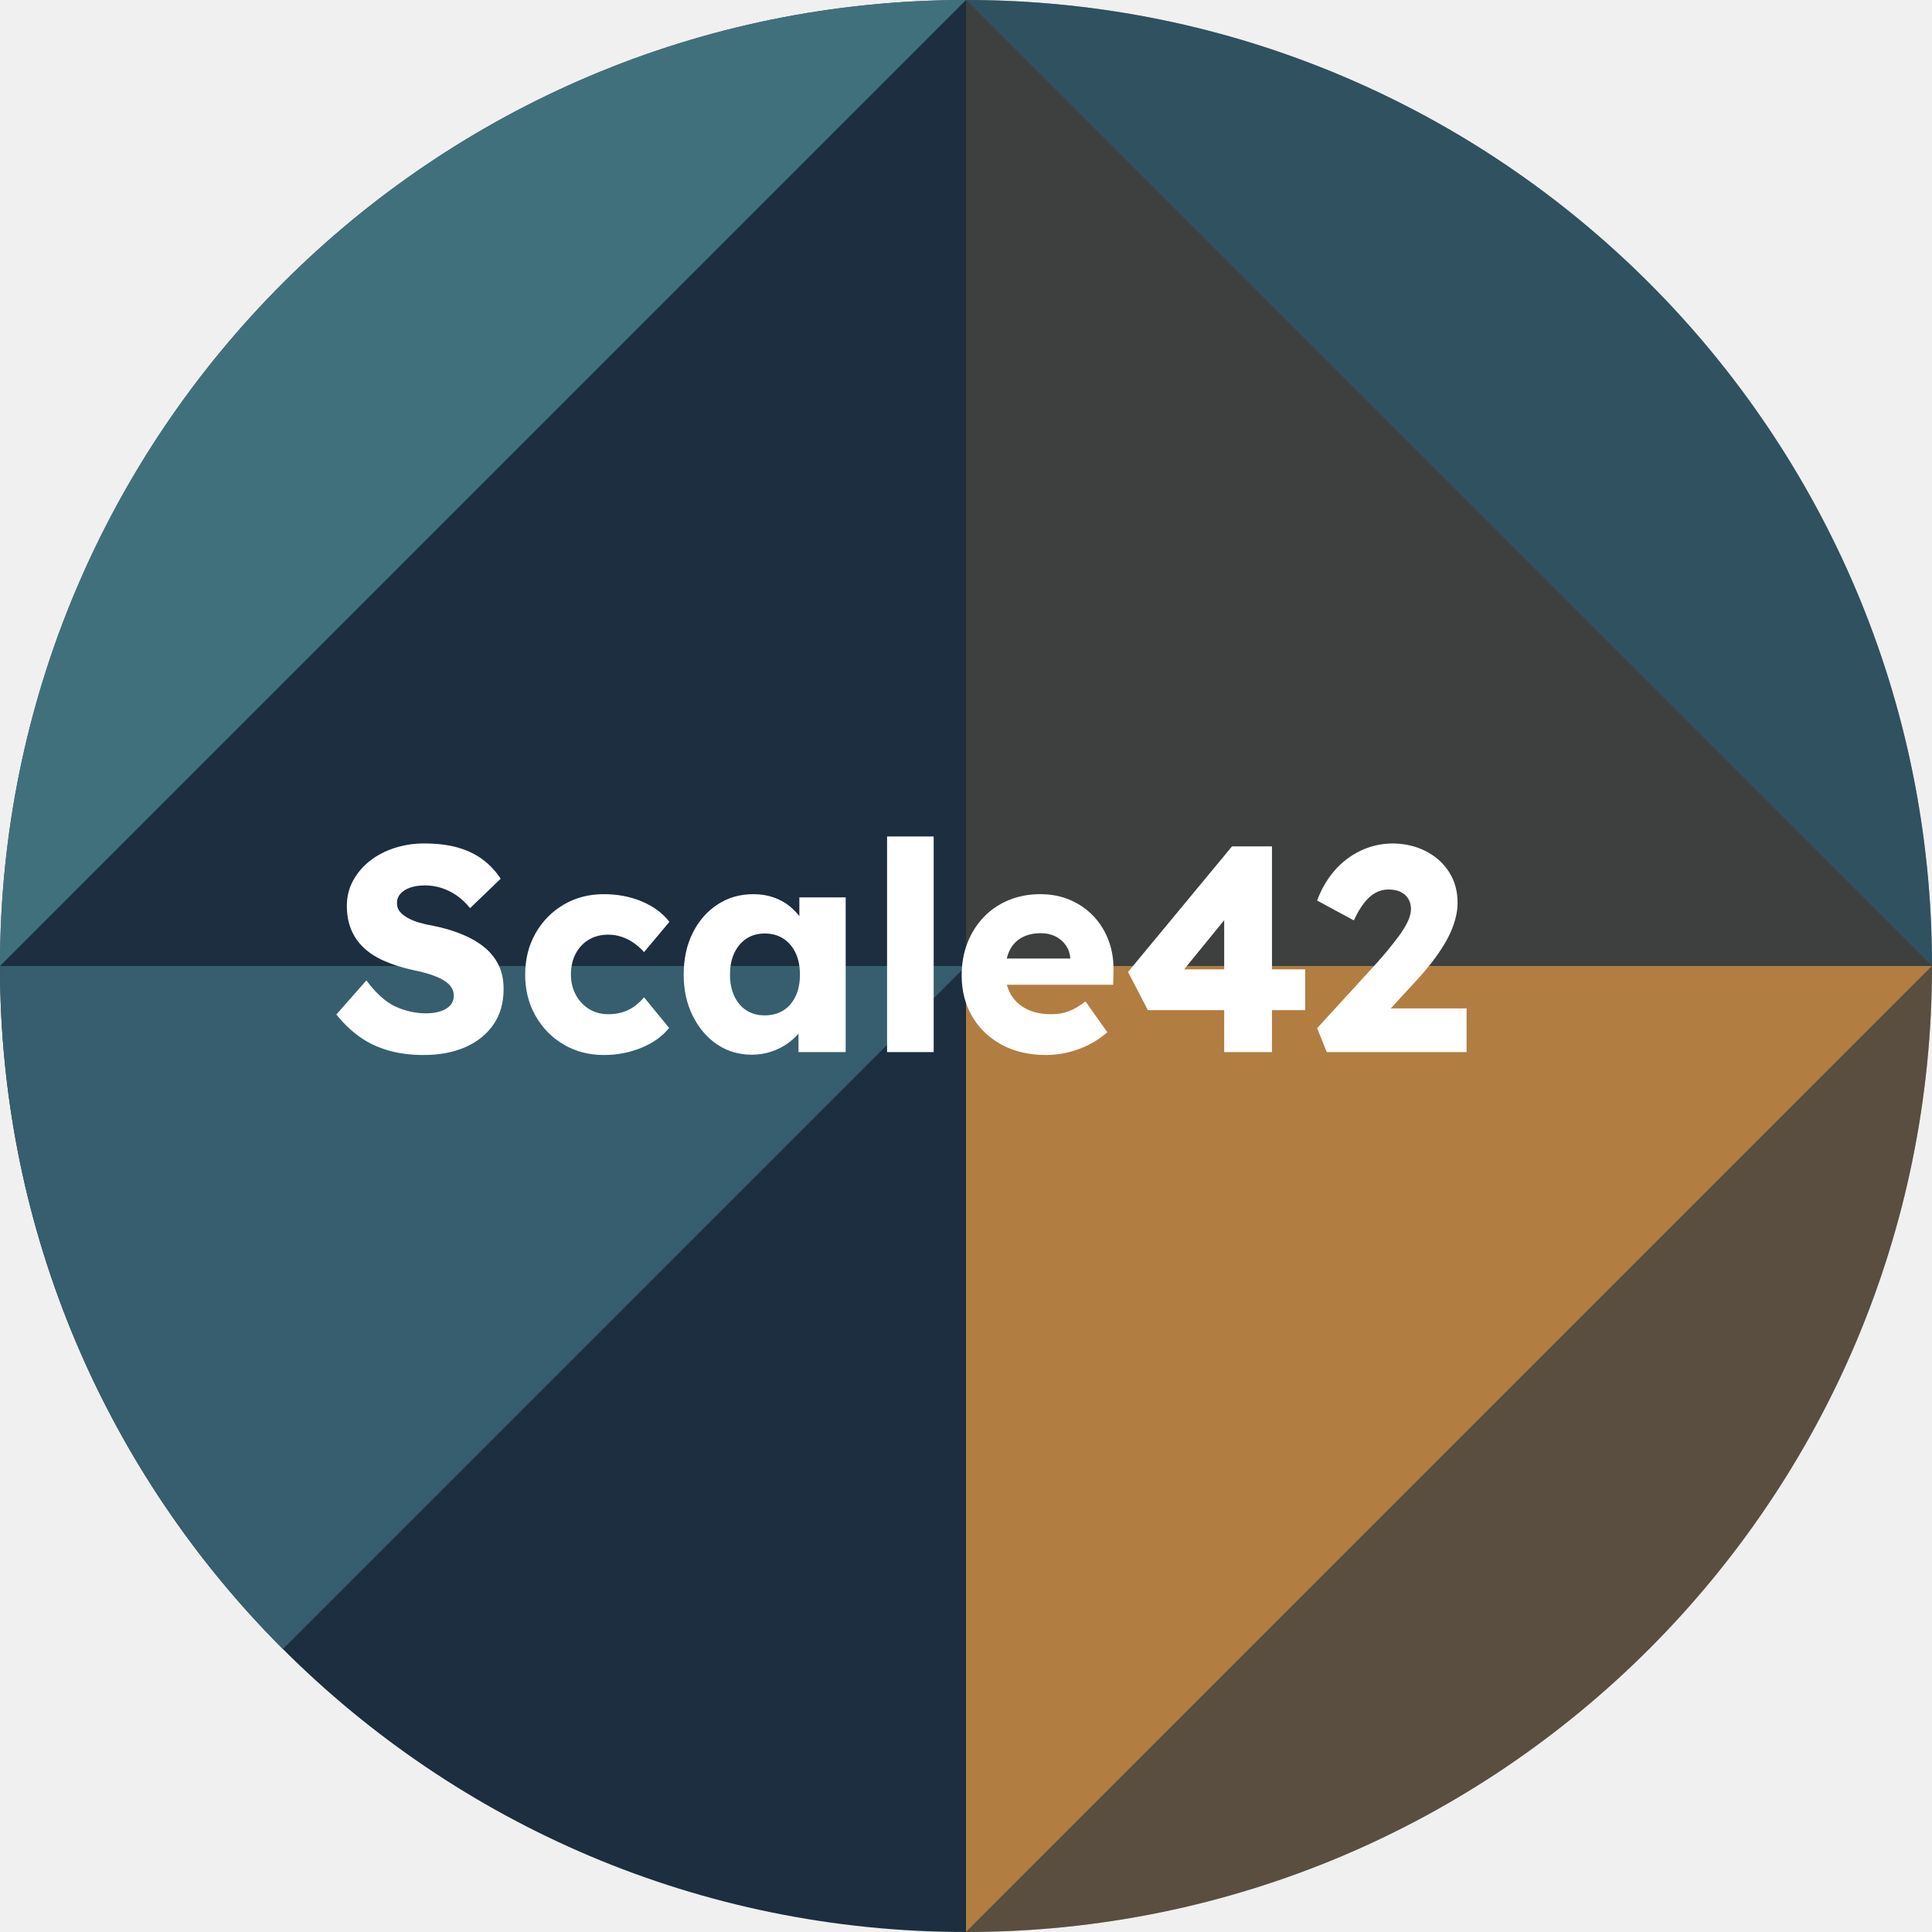
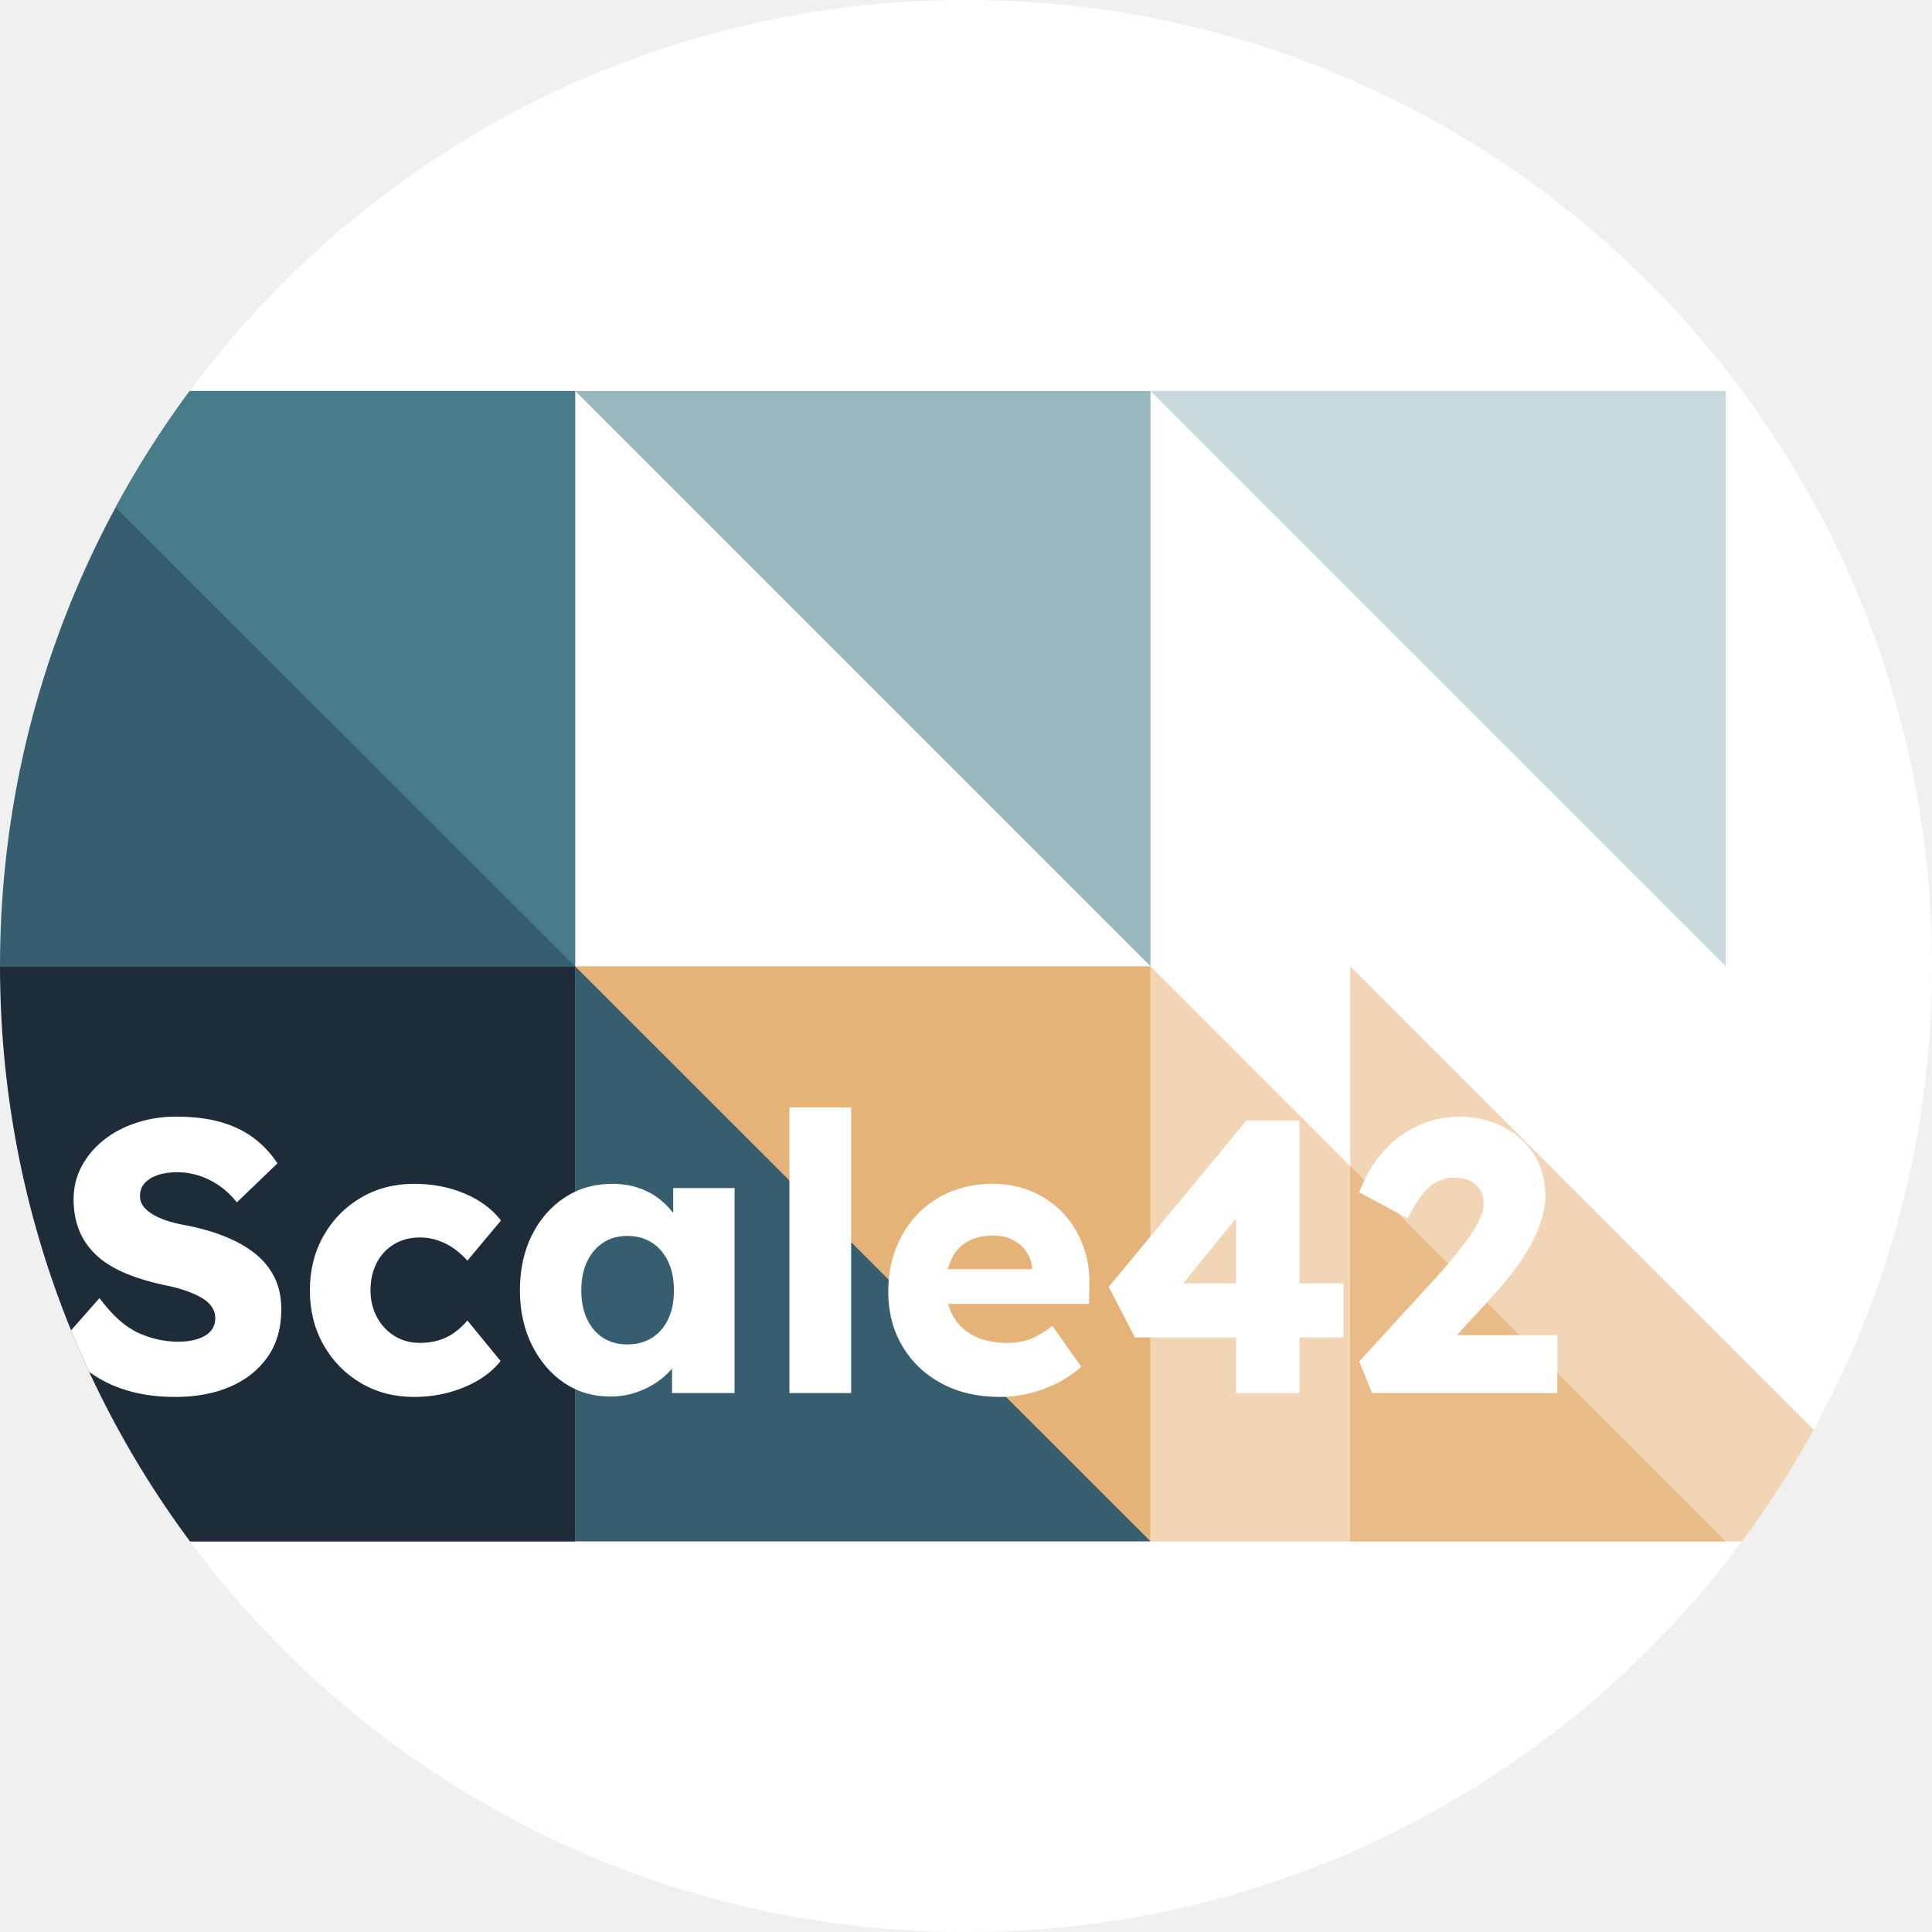
- <svg xmlns="http://www.w3.org/2000/svg" version="1.1" viewBox="0 0 512 512">
+ <svg xmlns="http://www.w3.org/2000/svg" version="1.1" viewBox="0 0 966 966">
  <defs>
    <clipPath id="circle-clip">
-       <circle cx="256" cy="256" r="256" />
+       <circle cx="483" cy="483" r="483" />
    </clipPath>
  </defs>
  <g clip-path="url(#circle-clip)">
-     <rect width="512" height="512" fill="#1c2e3f" />
-     <polygon points="0,0 256,0 0,256" fill="#487c89" fill-opacity="0.85" />
-     <polygon points="256,0 512,0 512,256" fill="#487c89" fill-opacity="0.45" />
-     <polygon points="0,256 256,256 0,512" fill="#365e6e" />
-     <polygon points="256,256 512,256 256,512" fill="#db9340" fill-opacity="0.78" />
-     <polygon points="512,256 512,512 256,512" fill="#db9340" fill-opacity="0.32" />
-     <polygon points="256,0 512,256 256,256" fill="#db9340" fill-opacity="0.18" />
-     <g transform="translate(256 256) scale(0.40) translate(-447 -444)">
+     <rect width="966" height="966" fill="#ffffff" />
+     <g transform="translate(0 195.5)">
+       <path fill="#487c89" fill-opacity="0.557" d="m575.233 -0.006l0 287.622l-287.622 -287.622z" fill-rule="evenodd" />
+       <path fill="#db9340" fill-opacity="0.709" d="m575.235 575.218l-287.622 0l0 -287.559l287.622 0z" fill-rule="evenodd" />
+       <path fill="#487c89" d="m287.444 -7.970725E-4l0 287.612l-287.45 -287.612z" fill-rule="evenodd" />
+       <path fill="#487c89" d="m287.624 -7.970725E-4l0 287.612l-287.45 -287.612z" fill-rule="evenodd" />
+       <path fill="#365e6e" d="m287.611 575.17l0 -287.465l287.622 287.465z" fill-rule="evenodd" />
+       <path fill="#db9340" fill-opacity="0.384" d="m575.235 575.249l0 -287.622l287.622 287.622z" fill-rule="evenodd" />
+       <path fill="#db9340" fill-opacity="0.384" d="m675.093 575.25l0 -287.622l287.622 287.622z" fill-rule="evenodd" />
+       <path fill="#365e6e" d="m-0.002 287.616l0 -287.622l287.622 287.622z" fill-rule="evenodd" />
+       <path fill="#1e2c39" d="m-0.019 287.612l287.654 0l0 287.654l-287.654 0z" fill-rule="evenodd" />
      <path fill="#ffffff" fill-rule="nonzero" d="m87.764 502.971q-13.328 0 -24.047 -3.188q-10.703 -3.188 -19.016 -9.266q-8.297 -6.094 -14.859 -14.391l19.891 -22.578q9.641 12.922 19.391 17.375q9.75 4.438 20.172 4.438q5.219 0 9.469 -1.344q4.25 -1.359 6.562 -3.969q2.312 -2.609 2.312 -6.469q0 -2.891 -1.453 -5.203q-1.438 -2.328 -3.953 -4.062q-2.5 -1.734 -5.984 -3.172q-3.469 -1.453 -7.328 -2.516q-3.859 -1.062 -7.922 -1.844q-11.188 -2.5 -19.5 -6.172q-8.297 -3.672 -13.797 -8.969q-5.5 -5.312 -8.203 -12.172q-2.703 -6.859 -2.703 -15.344q0 -9.078 4.141 -16.703q4.156 -7.625 11.203 -13.125q7.047 -5.5 16.312 -8.484q9.266 -3.0 19.312 -3.0q13.312 0 22.859 2.797q9.562 2.797 16.406 8.016q6.859 5.203 11.688 12.547l-20.266 19.5q-4.047 -5.031 -8.781 -8.312q-4.734 -3.281 -10.047 -5.016q-5.297 -1.734 -10.906 -1.734q-5.781 0 -9.938 1.453q-4.156 1.438 -6.469 4.047q-2.312 2.609 -2.312 6.281q0 3.281 1.922 5.594q1.938 2.312 5.219 4.156q3.281 1.828 7.531 3.094q4.25 1.25 8.875 2.016q10.625 2.125 19.203 5.609q8.594 3.469 14.859 8.484q6.281 5.016 9.656 11.875q3.391 6.844 3.391 15.922q0 14.094 -6.859 23.844q-6.844 9.75 -18.719 14.875q-11.875 5.109 -27.312 5.109zm119.298 0q-14.859 0 -26.641 -6.953q-11.781 -6.953 -18.641 -19.016q-6.844 -12.062 -6.844 -27.312q0 -15.25 6.844 -27.312q6.859 -12.078 18.641 -19.016q11.781 -6.953 26.641 -6.953q13.703 0 25.188 4.828q11.484 4.812 18.25 13.5l-16.797 20.078q-2.703 -3.078 -6.375 -5.781q-3.672 -2.703 -8.109 -4.25q-4.438 -1.547 -9.266 -1.547q-7.328 0 -12.938 3.375q-5.594 3.375 -8.688 9.359q-3.078 5.984 -3.078 13.719q0 7.328 3.188 13.312q3.188 5.984 8.781 9.469q5.594 3.469 12.734 3.469q5.016 0 9.266 -1.25q4.25 -1.266 7.812 -3.766q3.578 -2.516 6.672 -6.188l16.594 20.281q-6.562 8.297 -18.25 13.125q-11.672 4.828 -24.984 4.828zm98.07 -0.203q-12.938 0 -23.078 -6.844q-10.125 -6.859 -16.109 -18.922q-5.984 -12.062 -5.984 -27.312q0 -15.641 5.984 -27.609q5.984 -11.969 16.406 -18.812q10.422 -6.859 23.75 -6.859q7.328 0 13.406 2.125q6.078 2.109 10.703 5.875q4.641 3.766 7.922 8.688q3.297 4.922 4.828 10.531l-6.359 -0.781l0 -24.328l30.688 0l0 102.516l-31.266 0l0 -24.703l6.938 -0.203q-1.531 5.406 -5.016 10.234q-3.469 4.828 -8.5 8.5q-5.016 3.656 -11.188 5.781q-6.172 2.125 -13.125 2.125zm8.484 -26.062q7.156 0 12.359 -3.281q5.219 -3.281 8.109 -9.359q2.891 -6.078 2.891 -14.375q0 -8.312 -2.891 -14.391q-2.891 -6.078 -8.109 -9.453q-5.203 -3.375 -12.359 -3.375q-6.938 0 -12.062 3.375q-5.109 3.375 -8.016 9.453q-2.891 6.078 -2.891 14.391q0 8.297 2.891 14.375q2.906 6.078 8.016 9.359q5.125 3.281 12.062 3.281zm81.093 24.328l0 -142.859l30.875 0l0 142.859l-30.875 0zm105.396 1.938q-16.984 0 -29.531 -6.859q-12.547 -6.859 -19.5 -18.719q-6.953 -11.875 -6.953 -27.125q0 -11.781 3.859 -21.625q3.859 -9.844 10.812 -17.078q6.953 -7.25 16.5 -11.203q9.562 -3.953 20.953 -3.953q10.812 0 19.781 3.859q8.984 3.859 15.547 10.812q6.562 6.938 10.031 16.406q3.484 9.453 3.094 20.656l-0.188 8.297l-81.656 0l-4.453 -17.375l61.016 0l-3.297 3.672l0 -3.859q-0.375 -4.828 -2.984 -8.594q-2.609 -3.766 -6.859 -5.891q-4.234 -2.125 -9.641 -2.125q-7.531 0 -12.844 3.0q-5.312 2.984 -8.016 8.688q-2.703 5.688 -2.703 13.984q0 8.5 3.562 14.781q3.578 6.266 10.438 9.75q6.859 3.469 16.312 3.469q6.562 0 11.672 -1.922q5.125 -1.938 11.109 -6.578l14.484 20.469q-5.984 5.203 -12.75 8.5q-6.75 3.281 -13.797 4.922q-7.047 1.641 -14 1.641zm117.954 -1.938l0 -109.266l17.562 0.391l-48.844 59.844l-4.625 -5.797l89.578 0l0 27.031l-104.25 0l-13.125 -25.297l68.906 -83.203l26.453 0l0 136.297l-31.656 0zm67.951 0l-6.375 -15.828l39.391 -43.047q3.281 -3.672 7.141 -8.297q3.859 -4.641 7.516 -9.562q3.672 -4.922 5.891 -9.547q2.234 -4.641 2.234 -8.5q0 -3.859 -1.75 -6.75q-1.734 -2.906 -5.016 -4.547q-3.281 -1.641 -8.297 -1.641q-4.438 0 -8.5 2.219q-4.047 2.219 -7.625 6.859q-3.562 4.625 -6.656 11.391l-24.328 -13.141q4.062 -11.188 11.484 -19.781q7.438 -8.594 17.469 -13.312q10.047 -4.734 21.438 -4.734q11.969 0.188 21.609 5.109q9.656 4.922 15.344 13.719q5.703 8.781 5.703 20.547q0 4.062 -0.969 8.5q-0.953 4.438 -2.891 9.172q-1.922 4.719 -5.109 10.031q-3.188 5.312 -7.625 11.109q-4.438 5.781 -10.422 12.344l-30.703 33.406l-3.859 -14.672l67.562 0l0 28.953l-92.656 0z" />
+       <path fill="#487c89" fill-opacity="0.298" d="m862.855 -0.006l0 287.622l-287.622 -287.622z" fill-rule="evenodd" />
    </g>
  </g>
</svg>
